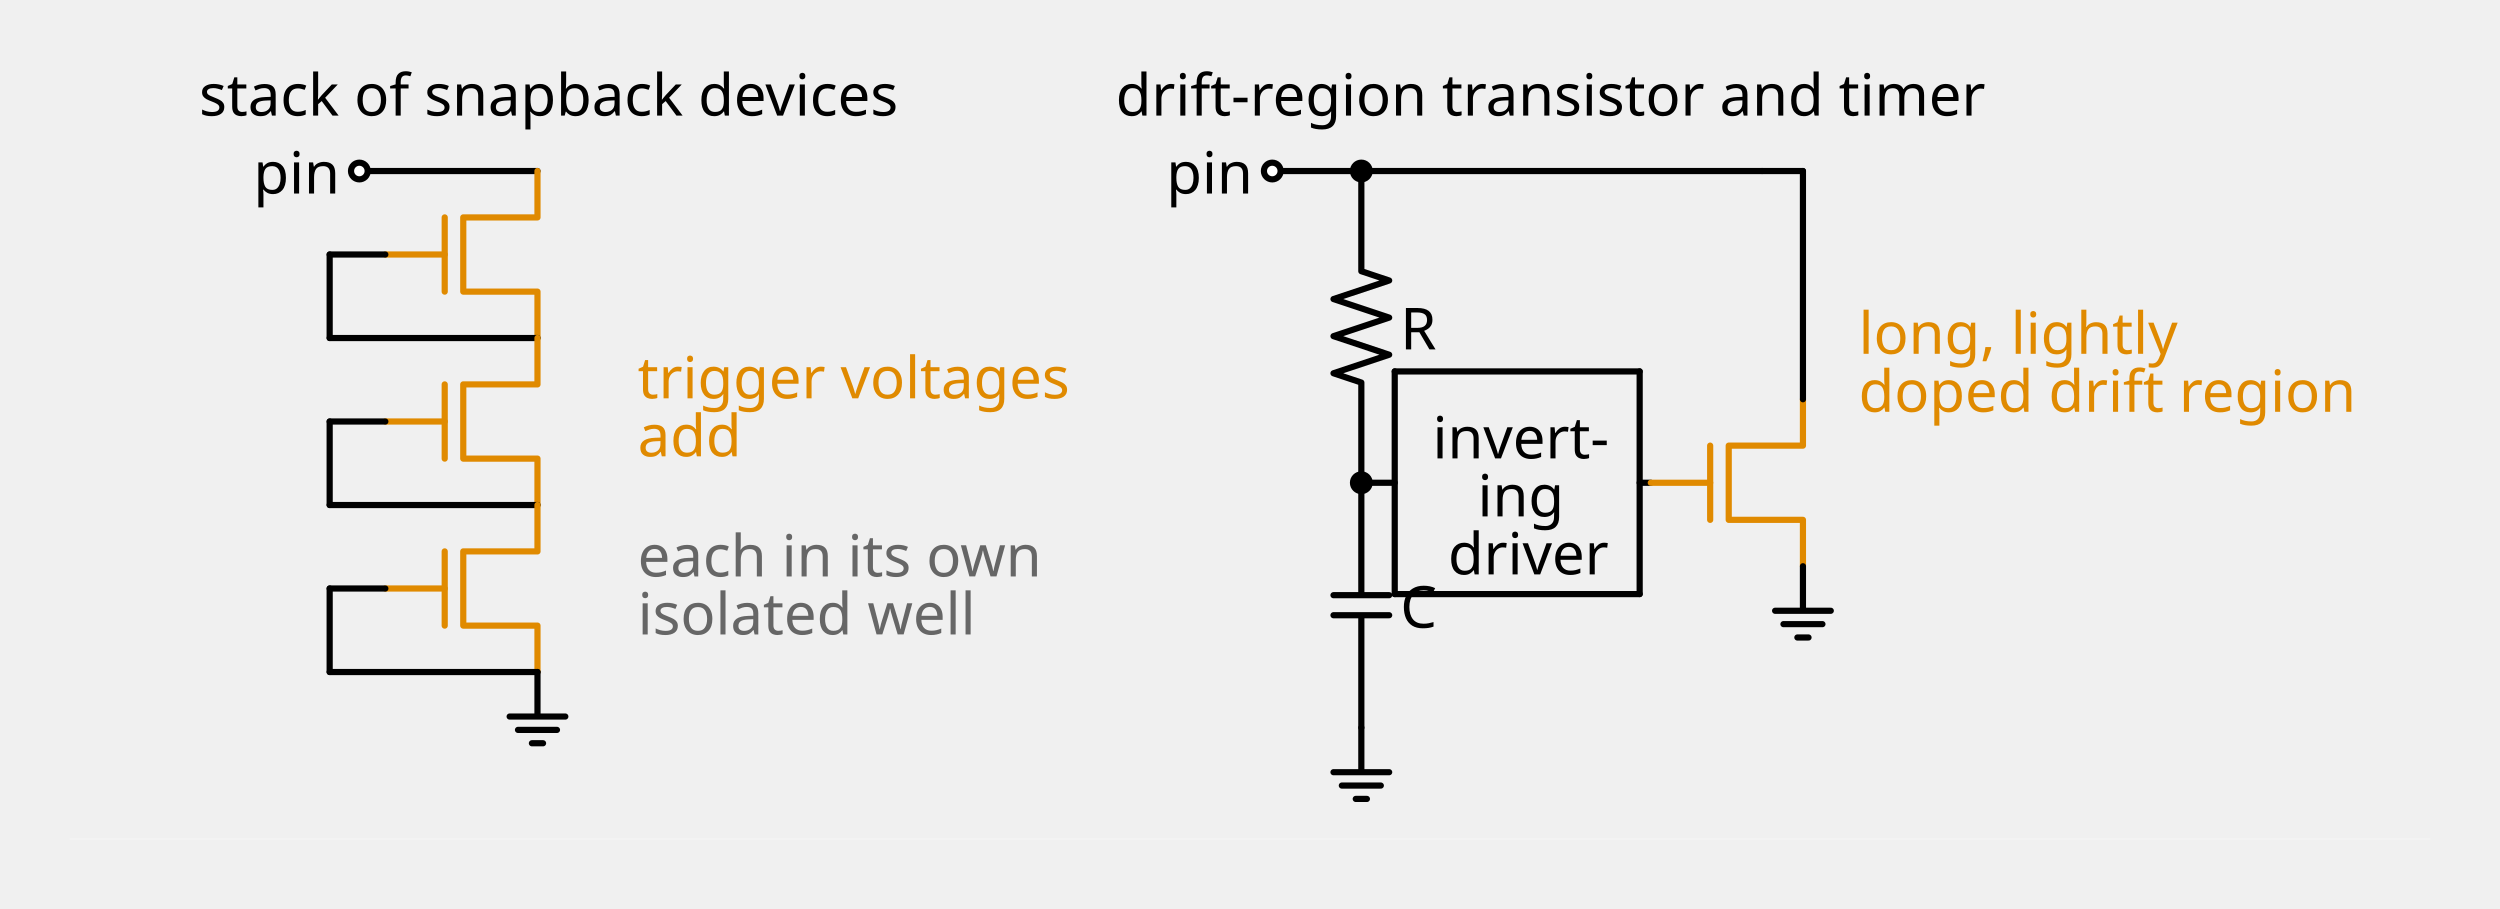
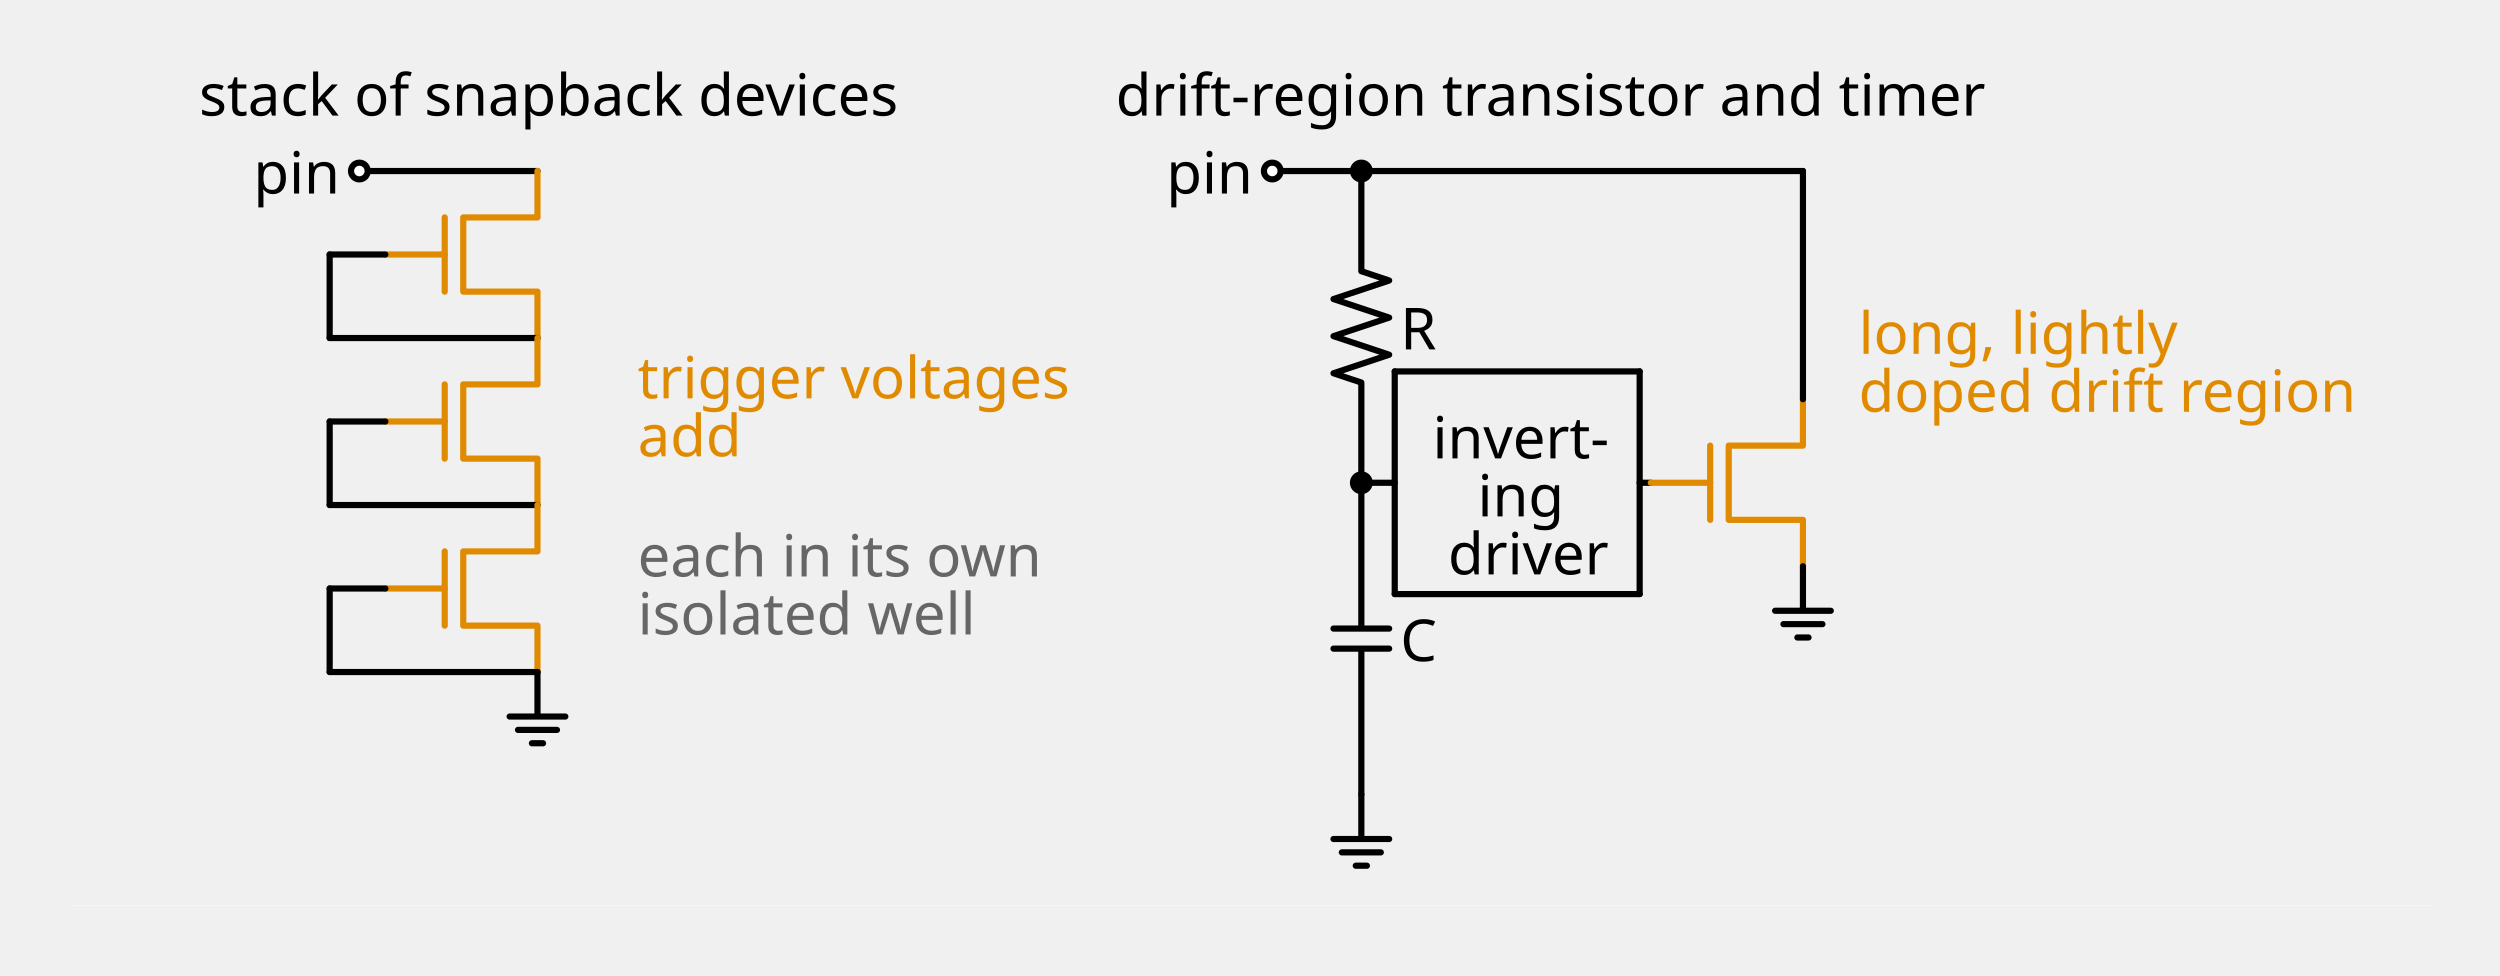
- <svg xmlns="http://www.w3.org/2000/svg" xml:lang="en" height="235.12pt" width="646.72pt" viewBox="-92.96 -245.84 646.72 235.12">
+ <svg xmlns="http://www.w3.org/2000/svg" xml:lang="en" height="252.4pt" width="646.72pt" viewBox="-92.96 -245.84 646.72 252.4">
  <path d="M 0.0,-201.6 L 23.04,-201.6 L 46.08,-201.6" style="stroke:black;fill:none;stroke-width:1.6;stroke-dasharray:-;stroke-linecap:round;stroke-linejoin:round;" />
  <path d="M 46.08,-158.4 L 46.08,-170.4 L 26.88,-170.4 L 26.88,-189.6 L 46.08,-189.6 L 46.08,-201.6" style="stroke:#e08a00;fill:none;stroke-width:1.6;stroke-dasharray:-;stroke-linecap:round;stroke-linejoin:round;" />
  <path d="M 22.08,-170.4 L 22.08,-189.6" style="stroke:#e08a00;fill:none;stroke-width:1.6;stroke-dasharray:-;stroke-linecap:round;stroke-linejoin:round;" />
  <path d="M 6.72,-180.0 L 22.08,-180" style="stroke:#e08a00;fill:none;stroke-width:1.6;stroke-dasharray:-;stroke-linecap:round;stroke-linejoin:round;" />
  <path d="M 6.72,-180.0 L -0.48,-180 L -7.68,-180" style="stroke:black;fill:none;stroke-width:1.6;stroke-dasharray:-;stroke-linecap:round;stroke-linejoin:round;" />
  <path d="M -7.68,-180.0 L -7.68,-169.2 L -7.68,-158.4" style="stroke:black;fill:none;stroke-width:1.6;stroke-dasharray:-;stroke-linecap:round;stroke-linejoin:round;" />
  <path d="M -7.68,-158.4 L 19.2,-158.4 L 46.08,-158.4" style="stroke:black;fill:none;stroke-width:1.6;stroke-dasharray:-;stroke-linecap:round;stroke-linejoin:round;" />
  <path d="M 46.08,-115.2 L 46.08,-127.2 L 26.88,-127.2 L 26.88,-146.4 L 46.08,-146.4 L 46.08,-158.4" style="stroke:#e08a00;fill:none;stroke-width:1.6;stroke-dasharray:-;stroke-linecap:round;stroke-linejoin:round;" />
  <path d="M 22.08,-127.2 L 22.08,-146.4" style="stroke:#e08a00;fill:none;stroke-width:1.6;stroke-dasharray:-;stroke-linecap:round;stroke-linejoin:round;" />
  <path d="M 6.72,-136.8 L 22.08,-136.8" style="stroke:#e08a00;fill:none;stroke-width:1.6;stroke-dasharray:-;stroke-linecap:round;stroke-linejoin:round;" />
  <path d="M 6.72,-136.8 L -0.48,-136.8 L -7.68,-136.8" style="stroke:black;fill:none;stroke-width:1.6;stroke-dasharray:-;stroke-linecap:round;stroke-linejoin:round;" />
  <path d="M -7.68,-136.8 L -7.68,-126 L -7.68,-115.2" style="stroke:black;fill:none;stroke-width:1.6;stroke-dasharray:-;stroke-linecap:round;stroke-linejoin:round;" />
  <path d="M -7.68,-115.2 L 19.2,-115.2 L 46.08,-115.2" style="stroke:black;fill:none;stroke-width:1.6;stroke-dasharray:-;stroke-linecap:round;stroke-linejoin:round;" />
  <path d="M 46.08,-72.0 L 46.08,-84 L 26.88,-84 L 26.88,-103.2 L 46.08,-103.2 L 46.08,-115.2" style="stroke:#e08a00;fill:none;stroke-width:1.6;stroke-dasharray:-;stroke-linecap:round;stroke-linejoin:round;" />
  <path d="M 22.08,-84 L 22.08,-103.2" style="stroke:#e08a00;fill:none;stroke-width:1.6;stroke-dasharray:-;stroke-linecap:round;stroke-linejoin:round;" />
  <path d="M 6.72,-93.6 L 22.08,-93.6" style="stroke:#e08a00;fill:none;stroke-width:1.6;stroke-dasharray:-;stroke-linecap:round;stroke-linejoin:round;" />
  <path d="M 6.72,-93.6 L -0.48,-93.6 L -7.68,-93.6" style="stroke:black;fill:none;stroke-width:1.6;stroke-dasharray:-;stroke-linecap:round;stroke-linejoin:round;" />
  <path d="M -7.68,-93.6 L -7.68,-82.8 L -7.68,-72" style="stroke:black;fill:none;stroke-width:1.6;stroke-dasharray:-;stroke-linecap:round;stroke-linejoin:round;" />
  <path d="M -7.68,-72.0 L 19.2,-72 L 46.08,-72" style="stroke:black;fill:none;stroke-width:1.6;stroke-dasharray:-;stroke-linecap:round;stroke-linejoin:round;" />
  <path d="M 46.08,-72.0 L 46.08,-60.48 L 38.88,-60.48 L 53.28,-60.48 M 41.04,-57.024 L 51.12,-57.024 M 44.64,-53.568 L 47.52,-53.568" style="stroke:black;fill:none;stroke-width:1.6;stroke-dasharray:-;stroke-linecap:round;stroke-linejoin:round;" />
  <path d="M 236.16,-201.6 L 299.52,-201.6 L 362.88,-201.6" style="stroke:black;fill:none;stroke-width:1.6;stroke-dasharray:-;stroke-linecap:round;stroke-linejoin:round;" />
  <path d="M 259.2,-201.6 L 259.2,-175.68 L 266.4,-173.28 L 252,-168.48 L 266.4,-163.68 L 252,-158.88 L 266.4,-154.08 L 252,-149.28 L 259.2,-146.88 L 259.2,-120.96" style="stroke:black;fill:none;stroke-width:1.6;stroke-dasharray:-;stroke-linecap:round;stroke-linejoin:round;" />
-   <path d="M 259.2,-120.96 L 259.2,-91.872 M 266.4,-91.872 L 252,-91.872 M 266.4,-86.688 L 252,-86.688 M 259.2,-86.688 L 259.2,-57.6" style="stroke:black;fill:none;stroke-width:1.6;stroke-dasharray:-;stroke-linecap:round;stroke-linejoin:round;" />
-   <path d="M 259.2,-57.6 L 259.2,-46.08 L 252,-46.08 L 266.4,-46.08 M 254.16,-42.624 L 264.24,-42.624 M 257.76,-39.168 L 260.64,-39.168" style="stroke:black;fill:none;stroke-width:1.6;stroke-dasharray:-;stroke-linecap:round;stroke-linejoin:round;" />
+   <path d="M 259.2,-120.96 L 259.2,-83.232 M 266.4,-83.232 L 252,-83.232 M 266.4,-78.048 L 252,-78.048 M 259.2,-78.048 L 259.2,-40.32" style="stroke:black;fill:none;stroke-width:1.6;stroke-dasharray:-;stroke-linecap:round;stroke-linejoin:round;" />
+   <path d="M 259.2,-40.32 L 259.2,-28.8 L 252,-28.8 L 266.4,-28.8 M 254.16,-25.344 L 264.24,-25.344 M 257.76,-21.888 L 260.64,-21.888" style="stroke:black;fill:none;stroke-width:1.6;stroke-dasharray:-;stroke-linecap:round;stroke-linejoin:round;" />
  <path d="M 259.2,-120.96 L 263.52,-120.96 L 267.84,-120.96" style="stroke:black;fill:none;stroke-width:1.6;stroke-dasharray:-;stroke-linecap:round;stroke-linejoin:round;" />
  <path d="M 267.84,-92.16 L 299.52,-92.16 L 331.2,-92.16" style="stroke:black;fill:none;stroke-width:1.6;stroke-dasharray:-;stroke-linecap:round;stroke-linejoin:round;" />
  <path d="M 331.2,-92.16 L 331.2,-120.96 L 331.2,-149.76" style="stroke:black;fill:none;stroke-width:1.6;stroke-dasharray:-;stroke-linecap:round;stroke-linejoin:round;" />
  <path d="M 331.2,-149.76 L 299.52,-149.76 L 267.84,-149.76" style="stroke:black;fill:none;stroke-width:1.6;stroke-dasharray:-;stroke-linecap:round;stroke-linejoin:round;" />
  <path d="M 267.84,-149.76 L 267.84,-120.96 L 267.84,-92.16" style="stroke:black;fill:none;stroke-width:1.6;stroke-dasharray:-;stroke-linecap:round;stroke-linejoin:round;" />
  <path d="M 331.2,-120.96 L 332.64,-120.96 L 334.08,-120.96" style="stroke:black;fill:none;stroke-width:1.6;stroke-dasharray:-;stroke-linecap:round;stroke-linejoin:round;" />
  <path d="M 373.44,-99.36 L 373.44,-111.36 L 354.24,-111.36 L 354.24,-130.56 L 373.44,-130.56 L 373.44,-142.56" style="stroke:#e08a00;fill:none;stroke-width:1.6;stroke-dasharray:-;stroke-linecap:round;stroke-linejoin:round;" />
  <path d="M 349.44,-111.36 L 349.44,-130.56" style="stroke:#e08a00;fill:none;stroke-width:1.6;stroke-dasharray:-;stroke-linecap:round;stroke-linejoin:round;" />
  <path d="M 334.08,-120.96 L 349.44,-120.96" style="stroke:#e08a00;fill:none;stroke-width:1.6;stroke-dasharray:-;stroke-linecap:round;stroke-linejoin:round;" />
  <path d="M 373.44,-142.56 L 373.44,-172.08 L 373.44,-201.6" style="stroke:black;fill:none;stroke-width:1.6;stroke-dasharray:-;stroke-linecap:round;stroke-linejoin:round;" />
  <path d="M 362.88,-201.6 L 368.16,-201.6 L 373.44,-201.6" style="stroke:black;fill:none;stroke-width:1.6;stroke-dasharray:-;stroke-linecap:round;stroke-linejoin:round;" />
  <path d="M 373.44,-99.36 L 373.44,-87.84 L 366.24,-87.84 L 380.64,-87.84 M 368.4,-84.384 L 378.48,-84.384 M 372,-80.928 L 374.88,-80.928" style="stroke:black;fill:none;stroke-width:1.6;stroke-dasharray:-;stroke-linecap:round;stroke-linejoin:round;" />
-   <path d="M -74.88,-28.8 L 230.4,-28.8 L 535.68,-28.8" style="stroke:white;fill:none;stroke-width:0.1;stroke-dasharray:-;stroke-linecap:round;stroke-linejoin:round;" />
+   <path d="M -74.88,-11.52 L 230.4,-11.52 L 535.68,-11.52" style="stroke:white;fill:none;stroke-width:0.1;stroke-dasharray:-;stroke-linecap:round;stroke-linejoin:round;" />
  <text x="48.96" y="-236.76" dominant-baseline="central" fill="black" font-size="15" font-family="sans" text-anchor="middle">
    <tspan x="48.96" dy="15">stack of snapback devices</tspan>
  </text>
  <text x="72.0" y="-163.62" dominant-baseline="central" fill="#e08a00" font-size="15" font-family="sans" text-anchor="start">
    <tspan x="72.0" dy="15">trigger voltages</tspan>
    <tspan x="72.0" dy="15">add</tspan>
  </text>
  <text x="72.0" y="-117.54" dominant-baseline="central" fill="#666666" font-size="15" font-family="sans" text-anchor="start">
    <tspan x="72.0" dy="15">each in its own</tspan>
    <tspan x="72.0" dy="15">isolated well</tspan>
  </text>
  <text x="308.16" y="-236.76" dominant-baseline="central" fill="black" font-size="15" font-family="sans" text-anchor="middle">
    <tspan x="308.16" dy="15">drift-region transistor and timer</tspan>
  </text>
  <text x="269.28" y="-176.28" dominant-baseline="central" fill="black" font-size="15" font-family="sans" text-anchor="start">
    <tspan x="269.28" dy="15">R</tspan>
  </text>
-   <text x="269.28" y="-104.28" dominant-baseline="central" fill="black" font-size="15" font-family="sans" text-anchor="start">
+   <text x="269.28" y="-95.64" dominant-baseline="central" fill="black" font-size="15" font-family="sans" text-anchor="start">
    <tspan x="269.28" dy="15">C</tspan>
  </text>
  <text x="302.4" y="-148.08" dominant-baseline="central" fill="black" font-size="15" font-family="sans" text-anchor="middle">
    <tspan x="302.4" dy="15">invert-</tspan>
    <tspan x="302.4" dy="15">ing</tspan>
    <tspan x="302.4" dy="15">driver</tspan>
  </text>
  <text x="387.84" y="-175.14" dominant-baseline="central" fill="#e08a00" font-size="15" font-family="sans" text-anchor="start">
    <tspan x="387.84" dy="15">long, lightly</tspan>
    <tspan x="387.84" dy="15">doped drift region</tspan>
  </text>
  <circle cx="0" cy="-201.6" r="2.16" style="stroke:black;fill:white;stroke-width:1.6;stroke-dasharray:-;" />
  <text x="-5.04" y="-216.6" dominant-baseline="central" fill="black" font-size="15" font-family="sans" text-anchor="end">
    <tspan x="-5.04" dy="15">pin</tspan>
  </text>
  <circle cx="236.16" cy="-201.6" r="2.16" style="stroke:black;fill:white;stroke-width:1.6;stroke-dasharray:-;" />
  <text x="231.12" y="-216.6" dominant-baseline="central" fill="black" font-size="15" font-family="sans" text-anchor="end">
    <tspan x="231.12" dy="15">pin</tspan>
  </text>
  <circle cx="259.2" cy="-201.6" r="2.16" style="stroke:black;fill:black;stroke-width:1.6;stroke-dasharray:-;" />
  <circle cx="259.2" cy="-120.96" r="2.16" style="stroke:black;fill:black;stroke-width:1.6;stroke-dasharray:-;" />
</svg>
